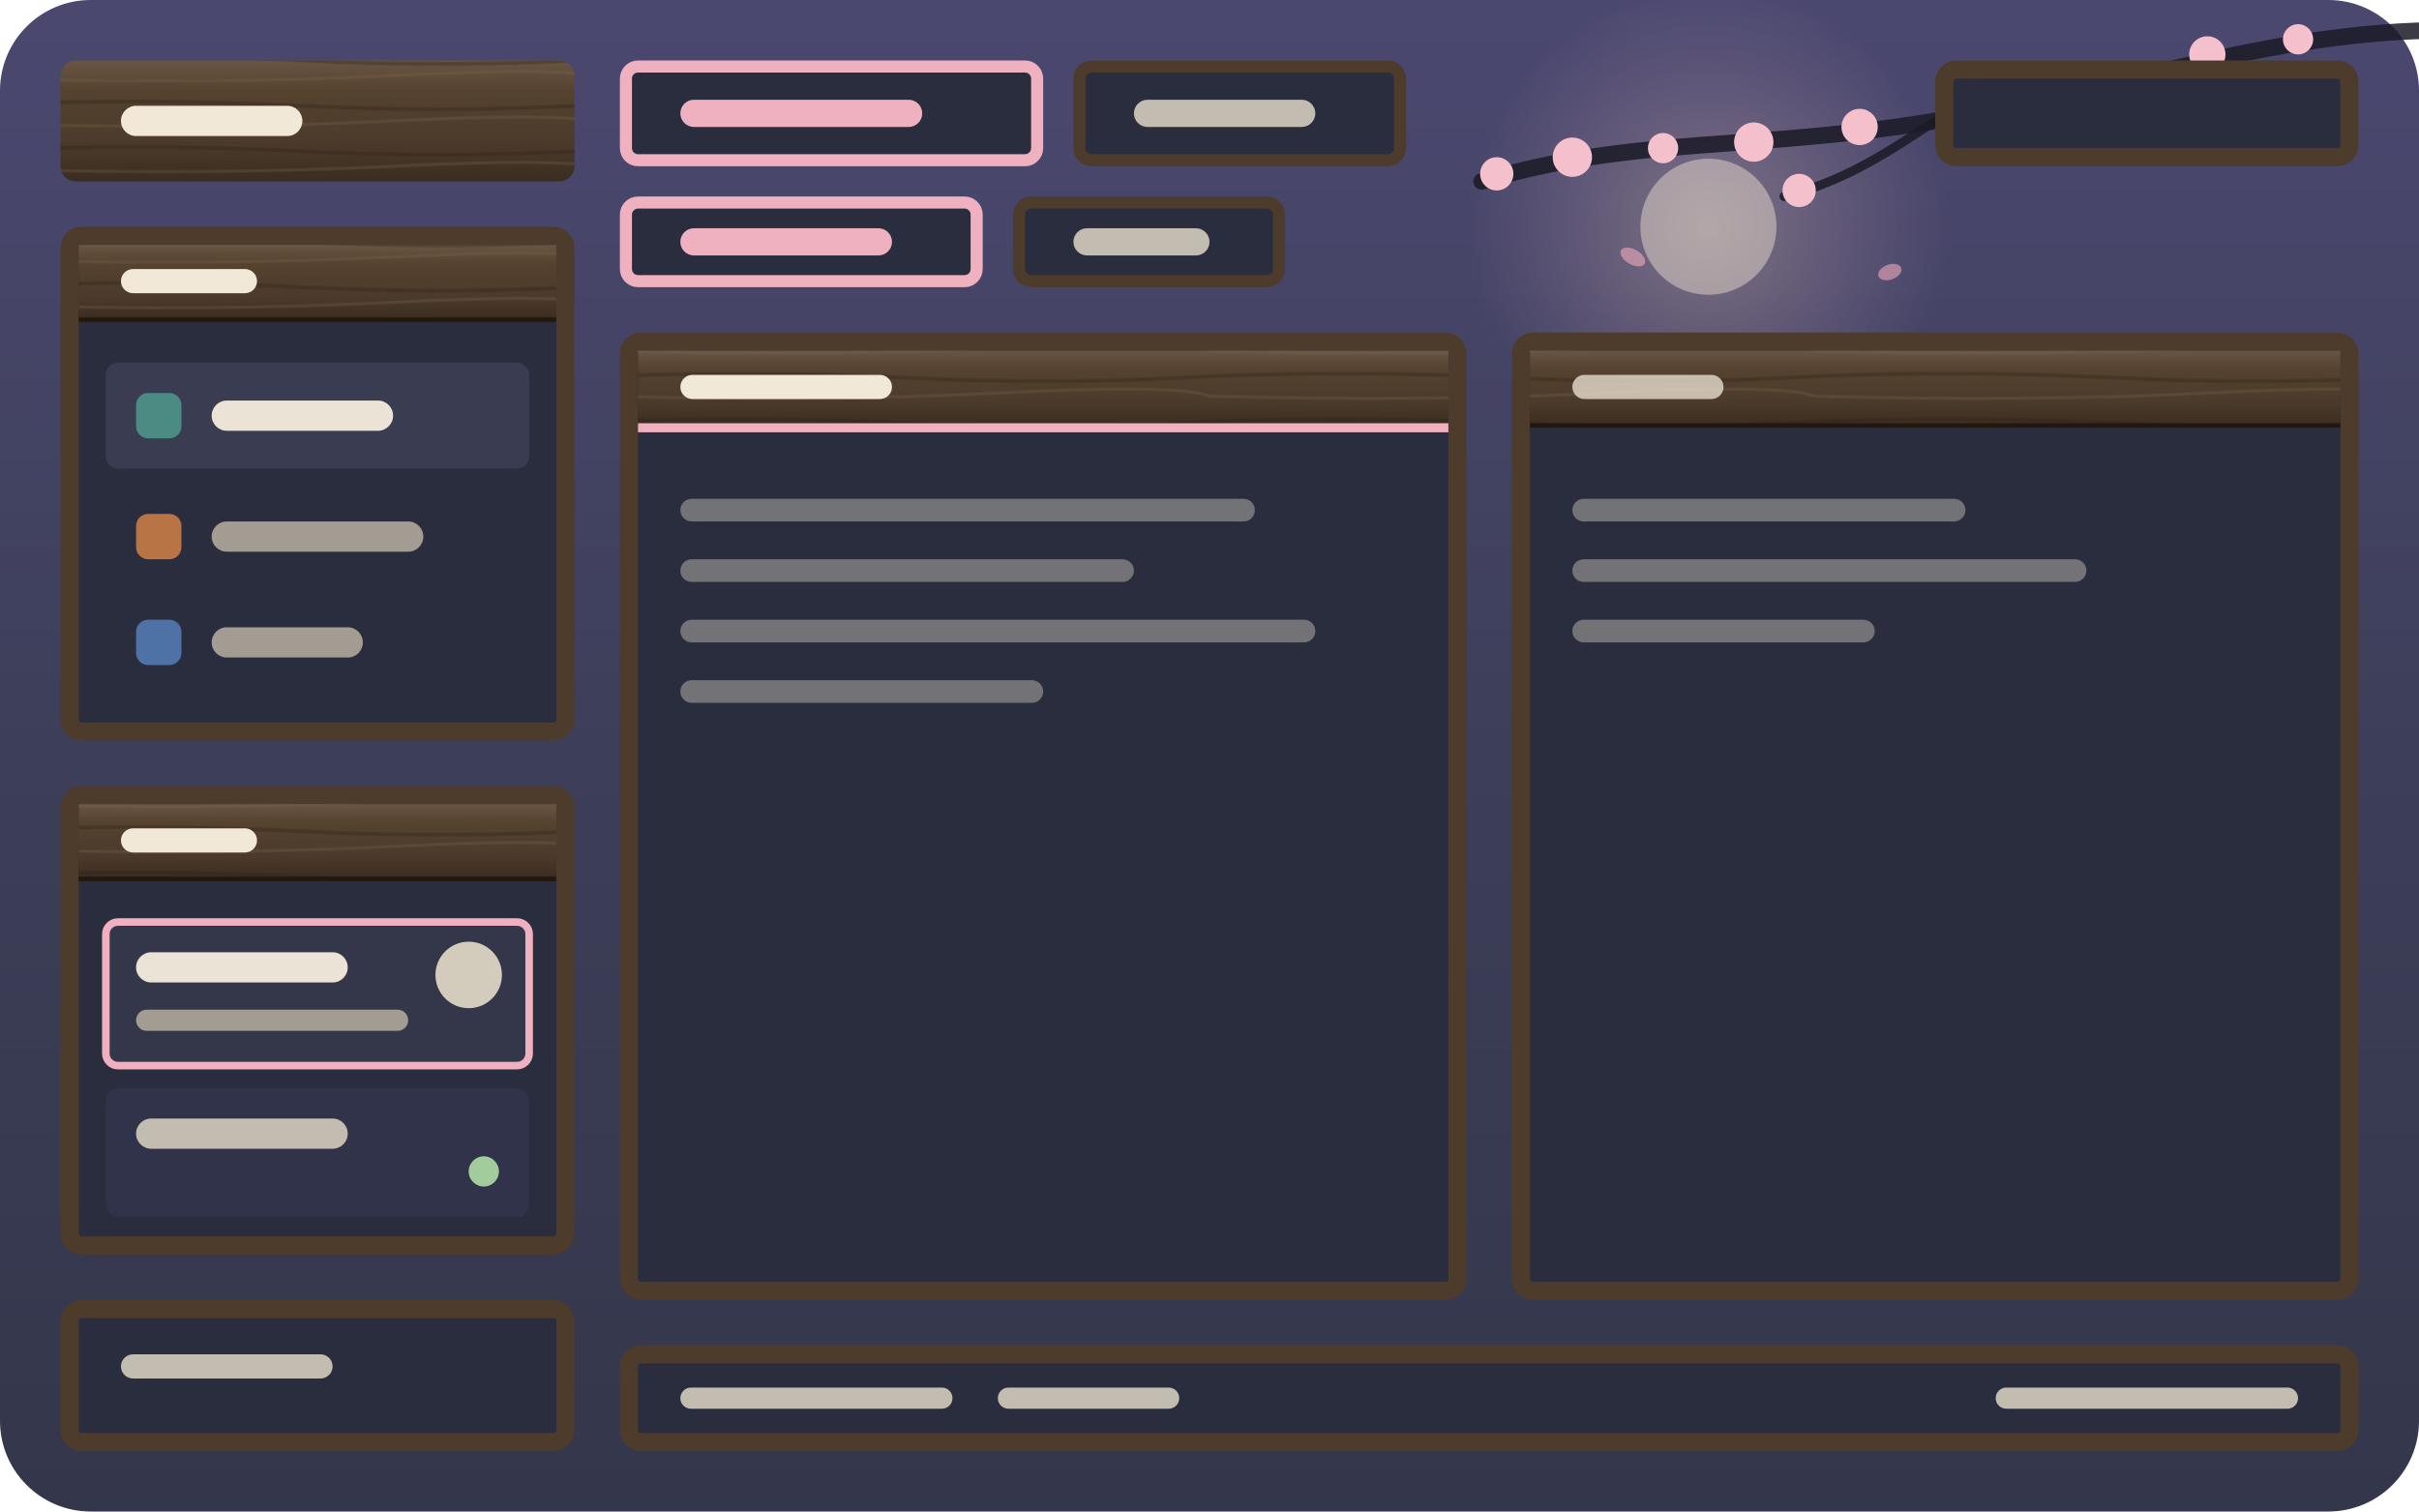
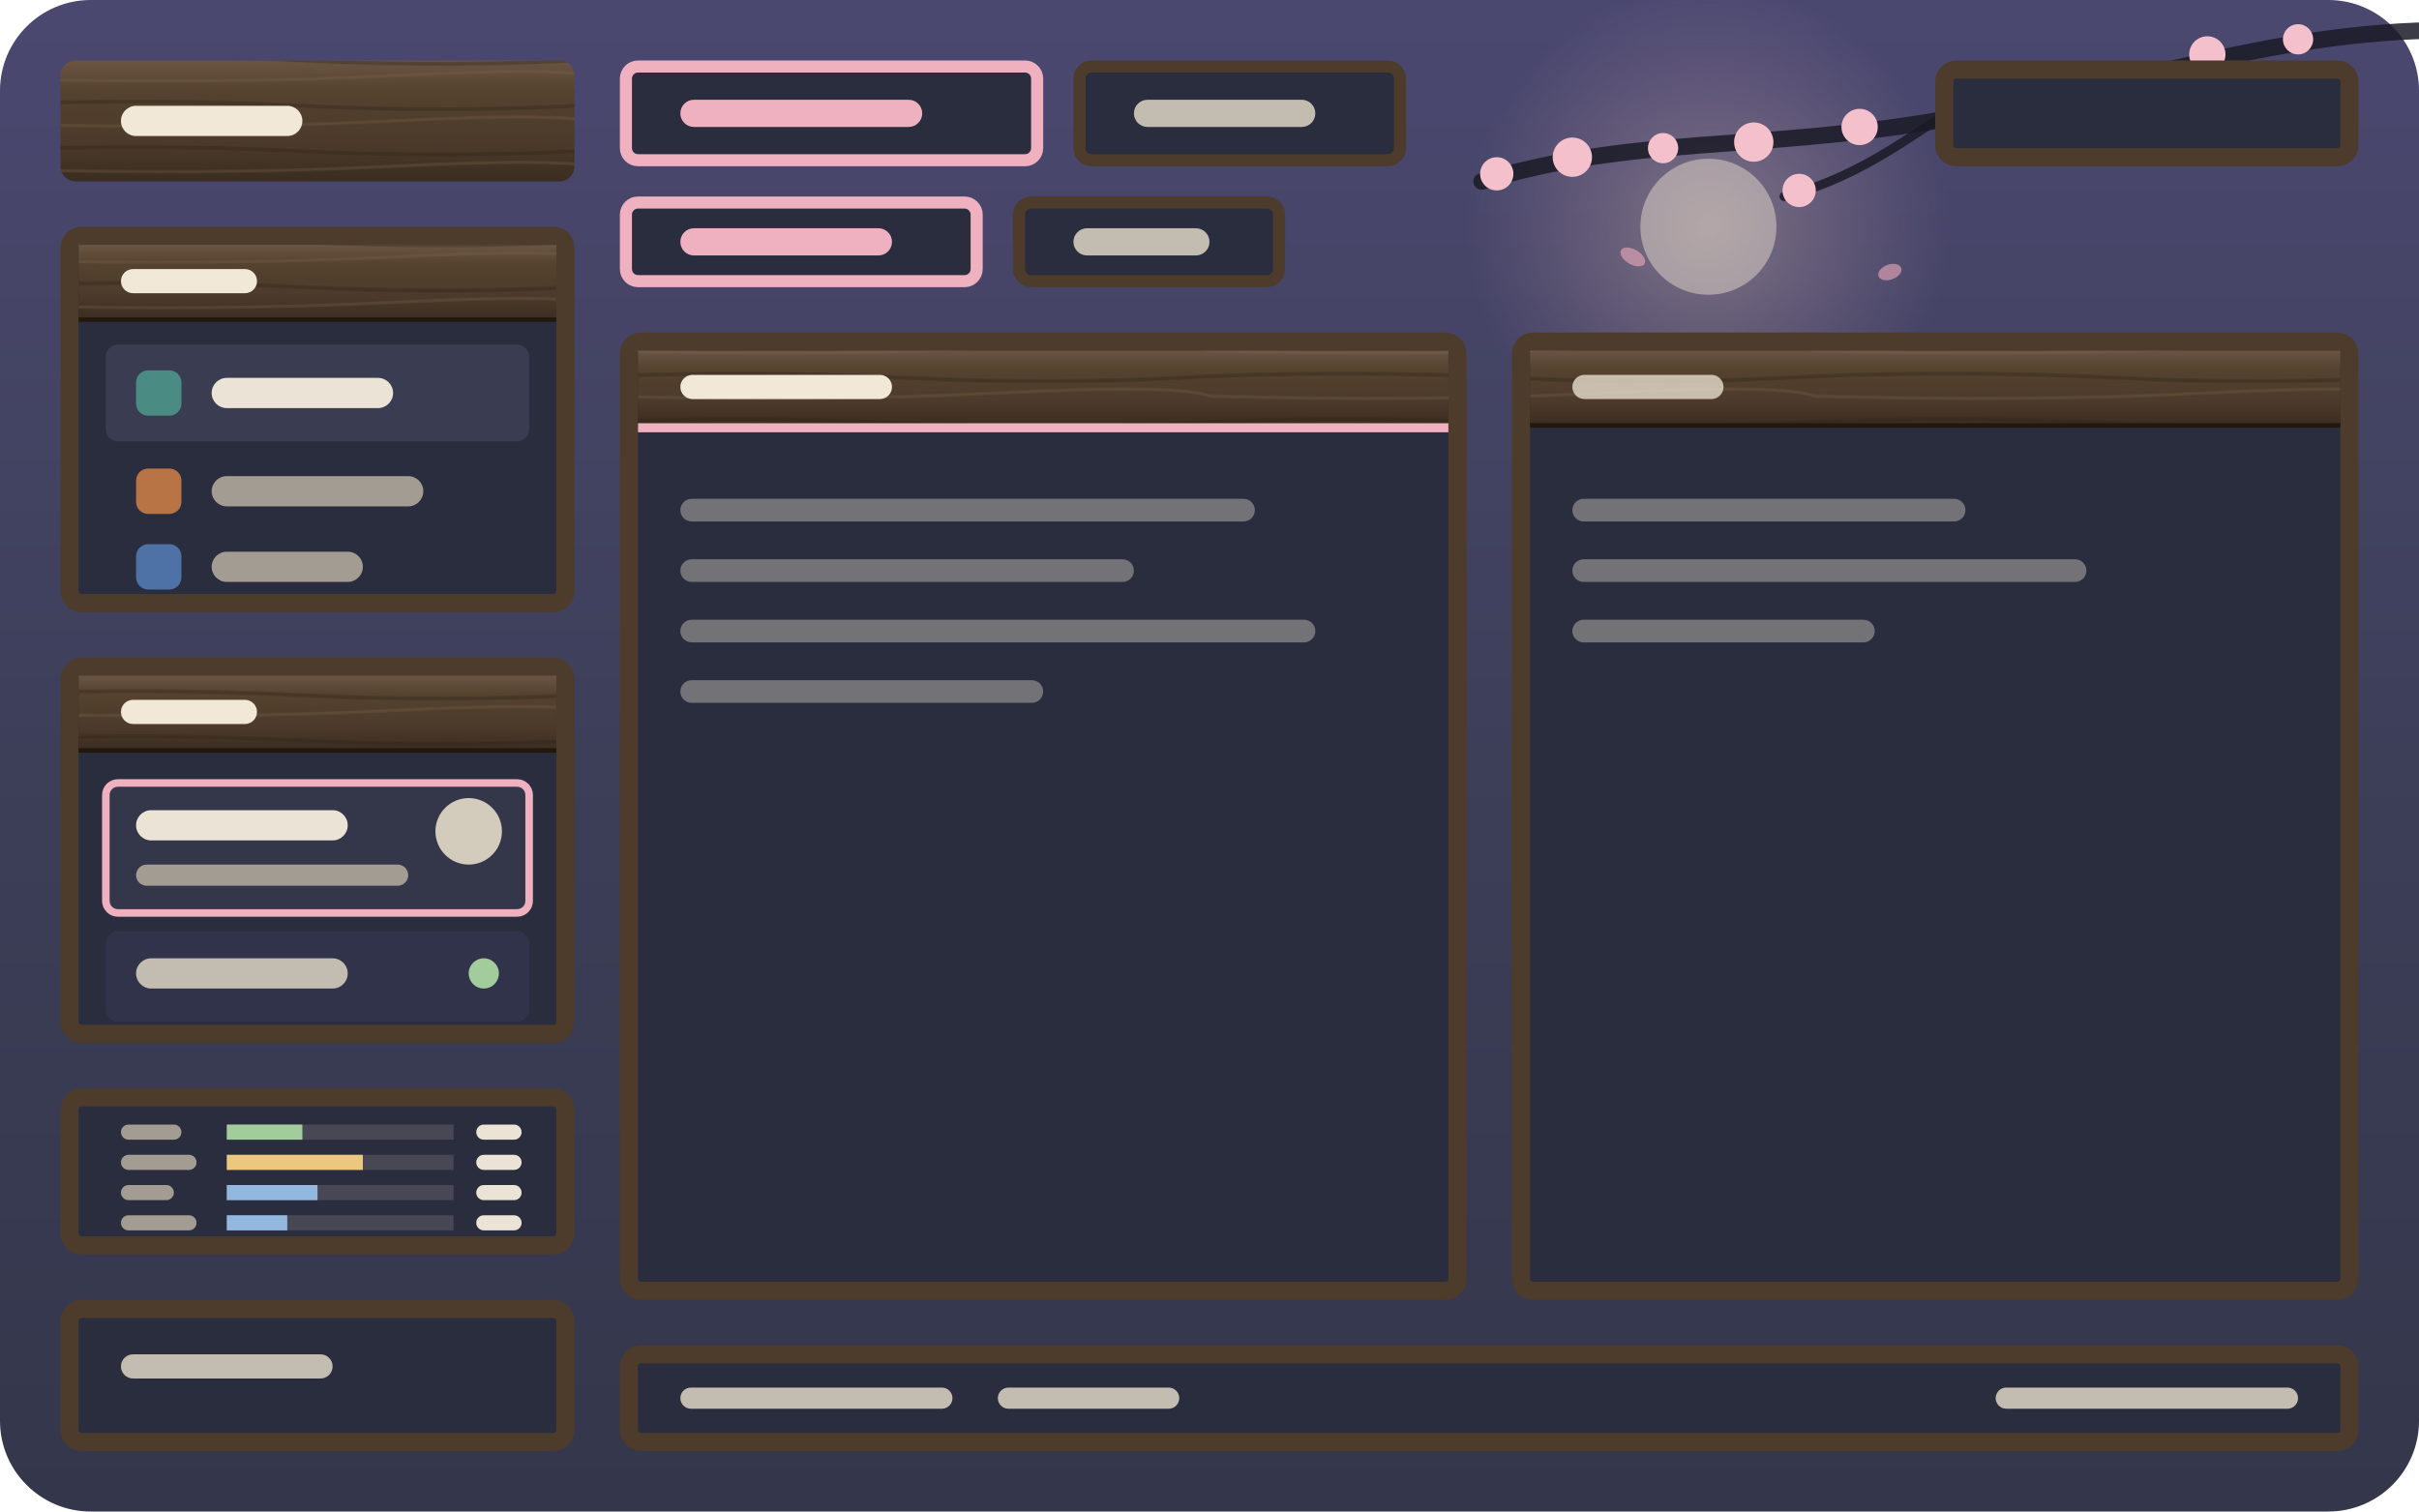
<svg xmlns="http://www.w3.org/2000/svg" viewBox="0 0 160 100" width="160" height="100">
  <defs>
    <linearGradient id="sky" x1="0" y1="0" x2="0" y2="1">
      <stop offset="0" stop-color="#4b4870" />
      <stop offset="0.5" stop-color="#3d3f59" />
      <stop offset="1" stop-color="#34364b" />
    </linearGradient>
    <radialGradient id="halo" cx="113" cy="15" r="16" gradientUnits="userSpaceOnUse">
      <stop offset="0" stop-color="#f6d4c0" stop-opacity="0.32" />
      <stop offset="1" stop-color="#eab4c4" stop-opacity="0" />
    </radialGradient>
    <linearGradient id="wood" x1="0" y1="0" x2="0" y2="1">
      <stop offset="0" stop-color="#6a5543" />
      <stop offset="0.25" stop-color="#55422f" />
      <stop offset="0.7" stop-color="#4b3a2b" />
      <stop offset="1" stop-color="#3a2c20" />
    </linearGradient>
    <pattern id="grain" width="40" height="3" patternUnits="userSpaceOnUse">
      <path d="M0 0.9 Q10 0.5 20 1 T40 0.9" fill="none" stroke="#2f2318" stroke-opacity="0.35" stroke-width="0.25" />
      <path d="M0 2.2 Q14 2.6 26 2 T40 2.2" fill="none" stroke="#7a644e" stroke-opacity="0.3" stroke-width="0.2" />
    </pattern>
  </defs>
  <rect width="160" height="100" rx="6" fill="url(#sky)" />
  <circle cx="113" cy="15" r="16" fill="url(#halo)" />
  <circle cx="113" cy="15" r="4.5" fill="#fbefd9" fill-opacity="0.42" />
  <path d="M162 2 C150 2 140 6 128 8 S108 9 98 12" fill="none" stroke="#1a1a26" stroke-opacity="0.85" stroke-width="1.1" stroke-linecap="round" />
  <path d="M128 8 C125 10 122 12 118 13" fill="none" stroke="#1a1a26" stroke-opacity="0.85" stroke-width="0.6" stroke-linecap="round" />
  <g fill="#f4c0cc">
    <circle cx="99" cy="11.5" r="1.1" />
    <circle cx="104" cy="10.4" r="1.3" />
    <circle cx="110" cy="9.8" r="1" />
    <circle cx="116" cy="9.4" r="1.3" />
    <circle cx="119" cy="12.6" r="1.1" />
    <circle cx="123" cy="8.4" r="1.2" />
    <circle cx="131" cy="7" r="1.1" />
    <circle cx="136" cy="5.6" r="1.3" />
    <circle cx="146" cy="3.6" r="1.2" />
    <circle cx="152" cy="2.6" r="1" />
  </g>
  <g fill="#eeaabb" fill-opacity="0.6">
    <ellipse cx="108" cy="17" rx="0.9" ry="0.5" transform="rotate(30 108 17)" />
    <ellipse cx="125" cy="18" rx="0.8" ry="0.5" transform="rotate(-20 125 18)" />
  </g>
  <g fill="#2a2d3d" stroke="#4d3b2c" stroke-width="1.2">
-     <rect x="4.6" y="15.6" width="32.8" height="32.8" rx="0.8" />
-     <rect x="4.6" y="52.6" width="32.8" height="29.8" rx="0.8" />
+     <rect x="4.6" y="15.6" width="32.8" height="24.3" rx="0.8" />
+     <rect x="4.6" y="44.1" width="32.8" height="24.3" rx="0.8" />
+     <rect x="4.6" y="72.6" width="32.8" height="9.8" rx="0.8" />
    <rect x="4.6" y="86.6" width="32.8" height="8.8" rx="0.8" />
    <rect x="128.6" y="4.6" width="26.8" height="5.8" rx="0.8" />
    <rect x="41.6" y="22.6" width="54.8" height="62.8" rx="0.8" />
    <rect x="100.6" y="22.6" width="54.8" height="62.8" rx="0.8" />
    <rect x="41.6" y="89.6" width="113.8" height="5.8" rx="0.8" />
  </g>
  <g fill="#2a2d3d" stroke="#4d3b2c" stroke-width="0.8">
    <rect x="41.4" y="4.4" width="27.2" height="6.2" rx="0.8" stroke="#efb0c0" />
    <rect x="71.4" y="4.4" width="21.2" height="6.2" rx="0.8" />
    <rect x="41.4" y="13.4" width="23.2" height="5.2" rx="0.8" stroke="#efb0c0" />
    <rect x="67.4" y="13.4" width="17.2" height="5.2" rx="0.8" />
  </g>
  <g>
    <rect x="4" y="4" width="34" height="8" rx="1" fill="url(#wood)" />
    <rect x="5.2" y="16.2" width="31.6" height="5" fill="url(#wood)" />
-     <rect x="5.2" y="53.2" width="31.6" height="5" fill="url(#wood)" />
+     <rect x="5.2" y="44.7" width="31.6" height="5" fill="url(#wood)" />
    <rect x="42.2" y="23.2" width="53.6" height="5" fill="url(#wood)" />
    <rect x="101.2" y="23.2" width="53.6" height="5" fill="url(#wood)" />
  </g>
  <g fill="url(#grain)">
    <rect x="4" y="4" width="34" height="8" rx="1" />
    <rect x="5.2" y="16.2" width="31.6" height="5" />
-     <rect x="5.2" y="53.2" width="31.6" height="5" />
+     <rect x="5.2" y="44.7" width="31.6" height="5" />
    <rect x="42.2" y="23.2" width="53.6" height="5" />
    <rect x="101.2" y="23.2" width="53.6" height="5" />
  </g>
  <g fill="#22180f">
    <rect x="5.2" y="21" width="31.6" height="0.3" />
-     <rect x="5.2" y="58" width="31.6" height="0.3" />
+     <rect x="5.2" y="49.5" width="31.6" height="0.3" />
    <rect x="101.2" y="28" width="53.6" height="0.3" />
  </g>
  <rect x="42.2" y="28" width="53.6" height="0.6" fill="#efb0c0" />
  <g fill="#f1e8d8">
    <rect x="8" y="7" width="12" height="2" rx="1" />
    <rect x="8" y="17.8" width="9" height="1.6" rx="0.8" />
-     <rect x="8" y="54.8" width="9" height="1.6" rx="0.8" />
+     <rect x="8" y="46.3" width="9" height="1.6" rx="0.8" />
    <rect x="45" y="24.8" width="14" height="1.6" rx="0.8" />
    <rect x="104" y="24.8" width="10" height="1.6" rx="0.8" fill-opacity="0.75" />
  </g>
  <rect x="45" y="6.6" width="16" height="1.8" rx="0.9" fill="#efb0c0" />
  <rect x="75" y="6.6" width="12" height="1.8" rx="0.9" fill="#c3bcb0" />
  <rect x="45" y="15.1" width="14" height="1.8" rx="0.9" fill="#efb0c0" />
  <rect x="71" y="15.1" width="9" height="1.8" rx="0.9" fill="#c3bcb0" />
-   <rect x="7" y="24" width="28" height="7" rx="0.8" fill="#3a3d51" />
-   <rect x="9" y="26" width="3" height="3" rx="0.8" fill="#4a8c84" />
-   <rect x="14" y="26.5" width="12" height="2" rx="1" fill="#ebe4d6" />
-   <rect x="9" y="34" width="3" height="3" rx="0.8" fill="#b97446" />
-   <rect x="14" y="34.5" width="14" height="2" rx="1" fill="#a29c93" />
-   <rect x="9" y="41" width="3" height="3" rx="0.8" fill="#4f72a6" />
-   <rect x="14" y="41.5" width="10" height="2" rx="1" fill="#a29c93" />
-   <rect x="7" y="61" width="28" height="9.5" rx="0.8" fill="#34374a" stroke="#efb0c0" stroke-width="0.5" />
-   <rect x="9" y="63" width="14" height="2" rx="1" fill="#ebe4d6" />
-   <rect x="9" y="66.8" width="18" height="1.4" rx="0.7" fill="#a29c93" />
-   <circle cx="31" cy="64.5" r="2.2" fill="#d3cbbb" />
-   <rect x="7" y="72" width="28" height="8.5" rx="0.8" fill="#30334a" />
-   <rect x="9" y="74" width="14" height="2" rx="1" fill="#c3bcb0" />
-   <circle cx="32" cy="77.5" r="1" fill="#a3cc9c" />
+   <rect x="7" y="22.8" width="28" height="6.4" rx="0.8" fill="#3a3d51" />
+   <rect x="9" y="24.5" width="3" height="3" rx="0.8" fill="#4a8c84" />
+   <rect x="14" y="25" width="12" height="2" rx="1" fill="#ebe4d6" />
+   <rect x="9" y="31" width="3" height="3" rx="0.8" fill="#b97446" />
+   <rect x="14" y="31.5" width="14" height="2" rx="1" fill="#a29c93" />
+   <rect x="9" y="36" width="3" height="3" rx="0.8" fill="#4f72a6" />
+   <rect x="14" y="36.5" width="10" height="2" rx="1" fill="#a29c93" />
+   <rect x="7" y="51.8" width="28" height="8.6" rx="0.8" fill="#34374a" stroke="#efb0c0" stroke-width="0.5" />
+   <rect x="9" y="53.6" width="14" height="2" rx="1" fill="#ebe4d6" />
+   <rect x="9" y="57.2" width="18" height="1.4" rx="0.7" fill="#a29c93" />
+   <circle cx="31" cy="55" r="2.2" fill="#d3cbbb" />
+   <rect x="7" y="61.6" width="28" height="6" rx="0.8" fill="#30334a" />
+   <rect x="9" y="63.4" width="14" height="2" rx="1" fill="#c3bcb0" />
+   <circle cx="32" cy="64.4" r="1" fill="#a3cc9c" />
+   <g fill="#a29c93">
+     <rect x="8" y="74.4" width="4" height="1" rx="0.5" />
+     <rect x="8" y="76.4" width="5" height="1" rx="0.5" />
+     <rect x="8" y="78.4" width="3.5" height="1" rx="0.5" />
+     <rect x="8" y="80.4" width="5" height="1" rx="0.5" />
+   </g>
+   <g fill="#ebe4d6" fill-opacity="0.15">
+     <rect x="15" y="74.4" width="15" height="1" />
+     <rect x="15" y="76.4" width="15" height="1" />
+     <rect x="15" y="78.4" width="15" height="1" />
+     <rect x="15" y="80.4" width="15" height="1" />
+   </g>
+   <rect x="15" y="74.4" width="5" height="1" fill="#a3cc9c" />
+   <rect x="15" y="76.4" width="9" height="1" fill="#ecc77e" />
+   <rect x="15" y="78.4" width="6" height="1" fill="#93b8e0" />
+   <rect x="15" y="80.4" width="4" height="1" fill="#93b8e0" />
+   <g fill="#ebe4d6">
+     <rect x="31.5" y="74.4" width="3" height="1" rx="0.5" />
+     <rect x="31.5" y="76.4" width="3" height="1" rx="0.5" />
+     <rect x="31.5" y="78.4" width="3" height="1" rx="0.5" />
+     <rect x="31.5" y="80.4" width="3" height="1" rx="0.5" />
+   </g>
  <rect x="8" y="89.6" width="14" height="1.6" rx="0.8" fill="#c3bcb0" />
  <g fill="#ebe4d6" fill-opacity="0.38">
    <rect x="45" y="33" width="38" height="1.5" rx="0.75" />
    <rect x="45" y="37" width="30" height="1.5" rx="0.75" />
    <rect x="45" y="41" width="42" height="1.5" rx="0.75" />
    <rect x="45" y="45" width="24" height="1.5" rx="0.75" />
    <rect x="104" y="33" width="26" height="1.5" rx="0.75" />
    <rect x="104" y="37" width="34" height="1.5" rx="0.75" />
    <rect x="104" y="41" width="20" height="1.5" rx="0.75" />
  </g>
  <g fill="#c3bcb0">
    <rect x="45" y="91.8" width="18" height="1.4" rx="0.7" />
    <rect x="66" y="91.8" width="12" height="1.4" rx="0.7" />
    <rect x="132" y="91.8" width="20" height="1.4" rx="0.7" />
  </g>
</svg>
